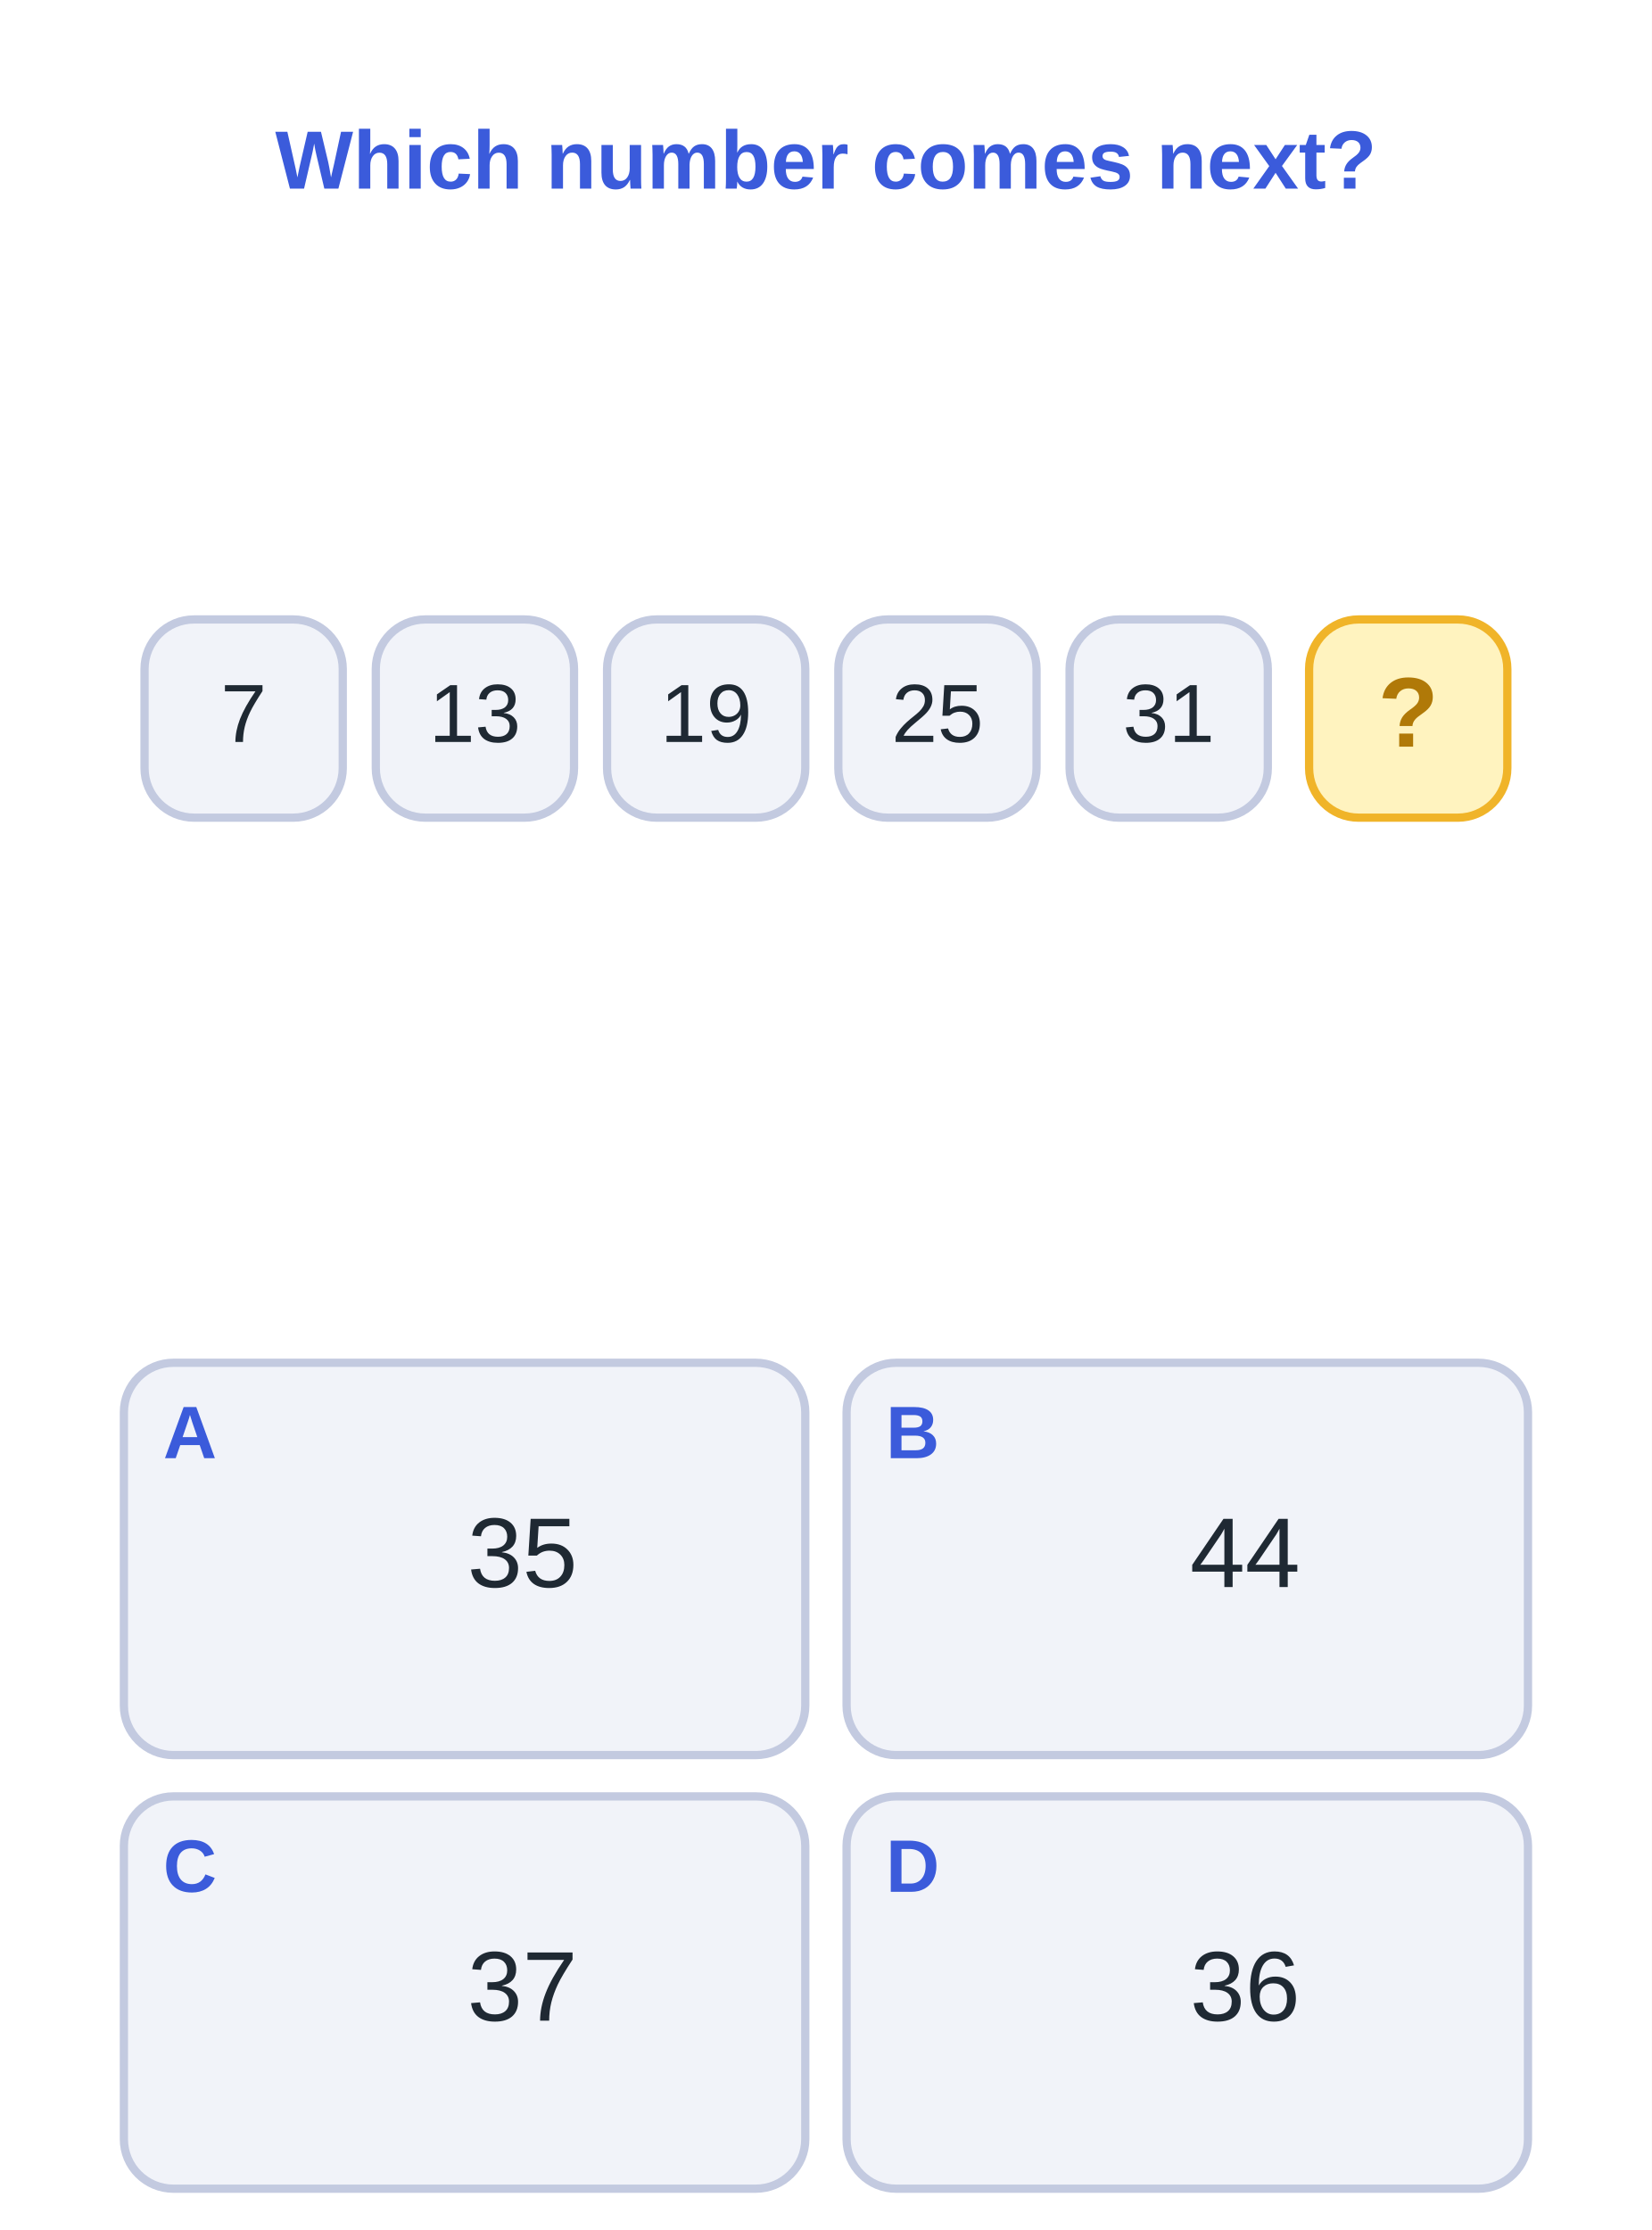
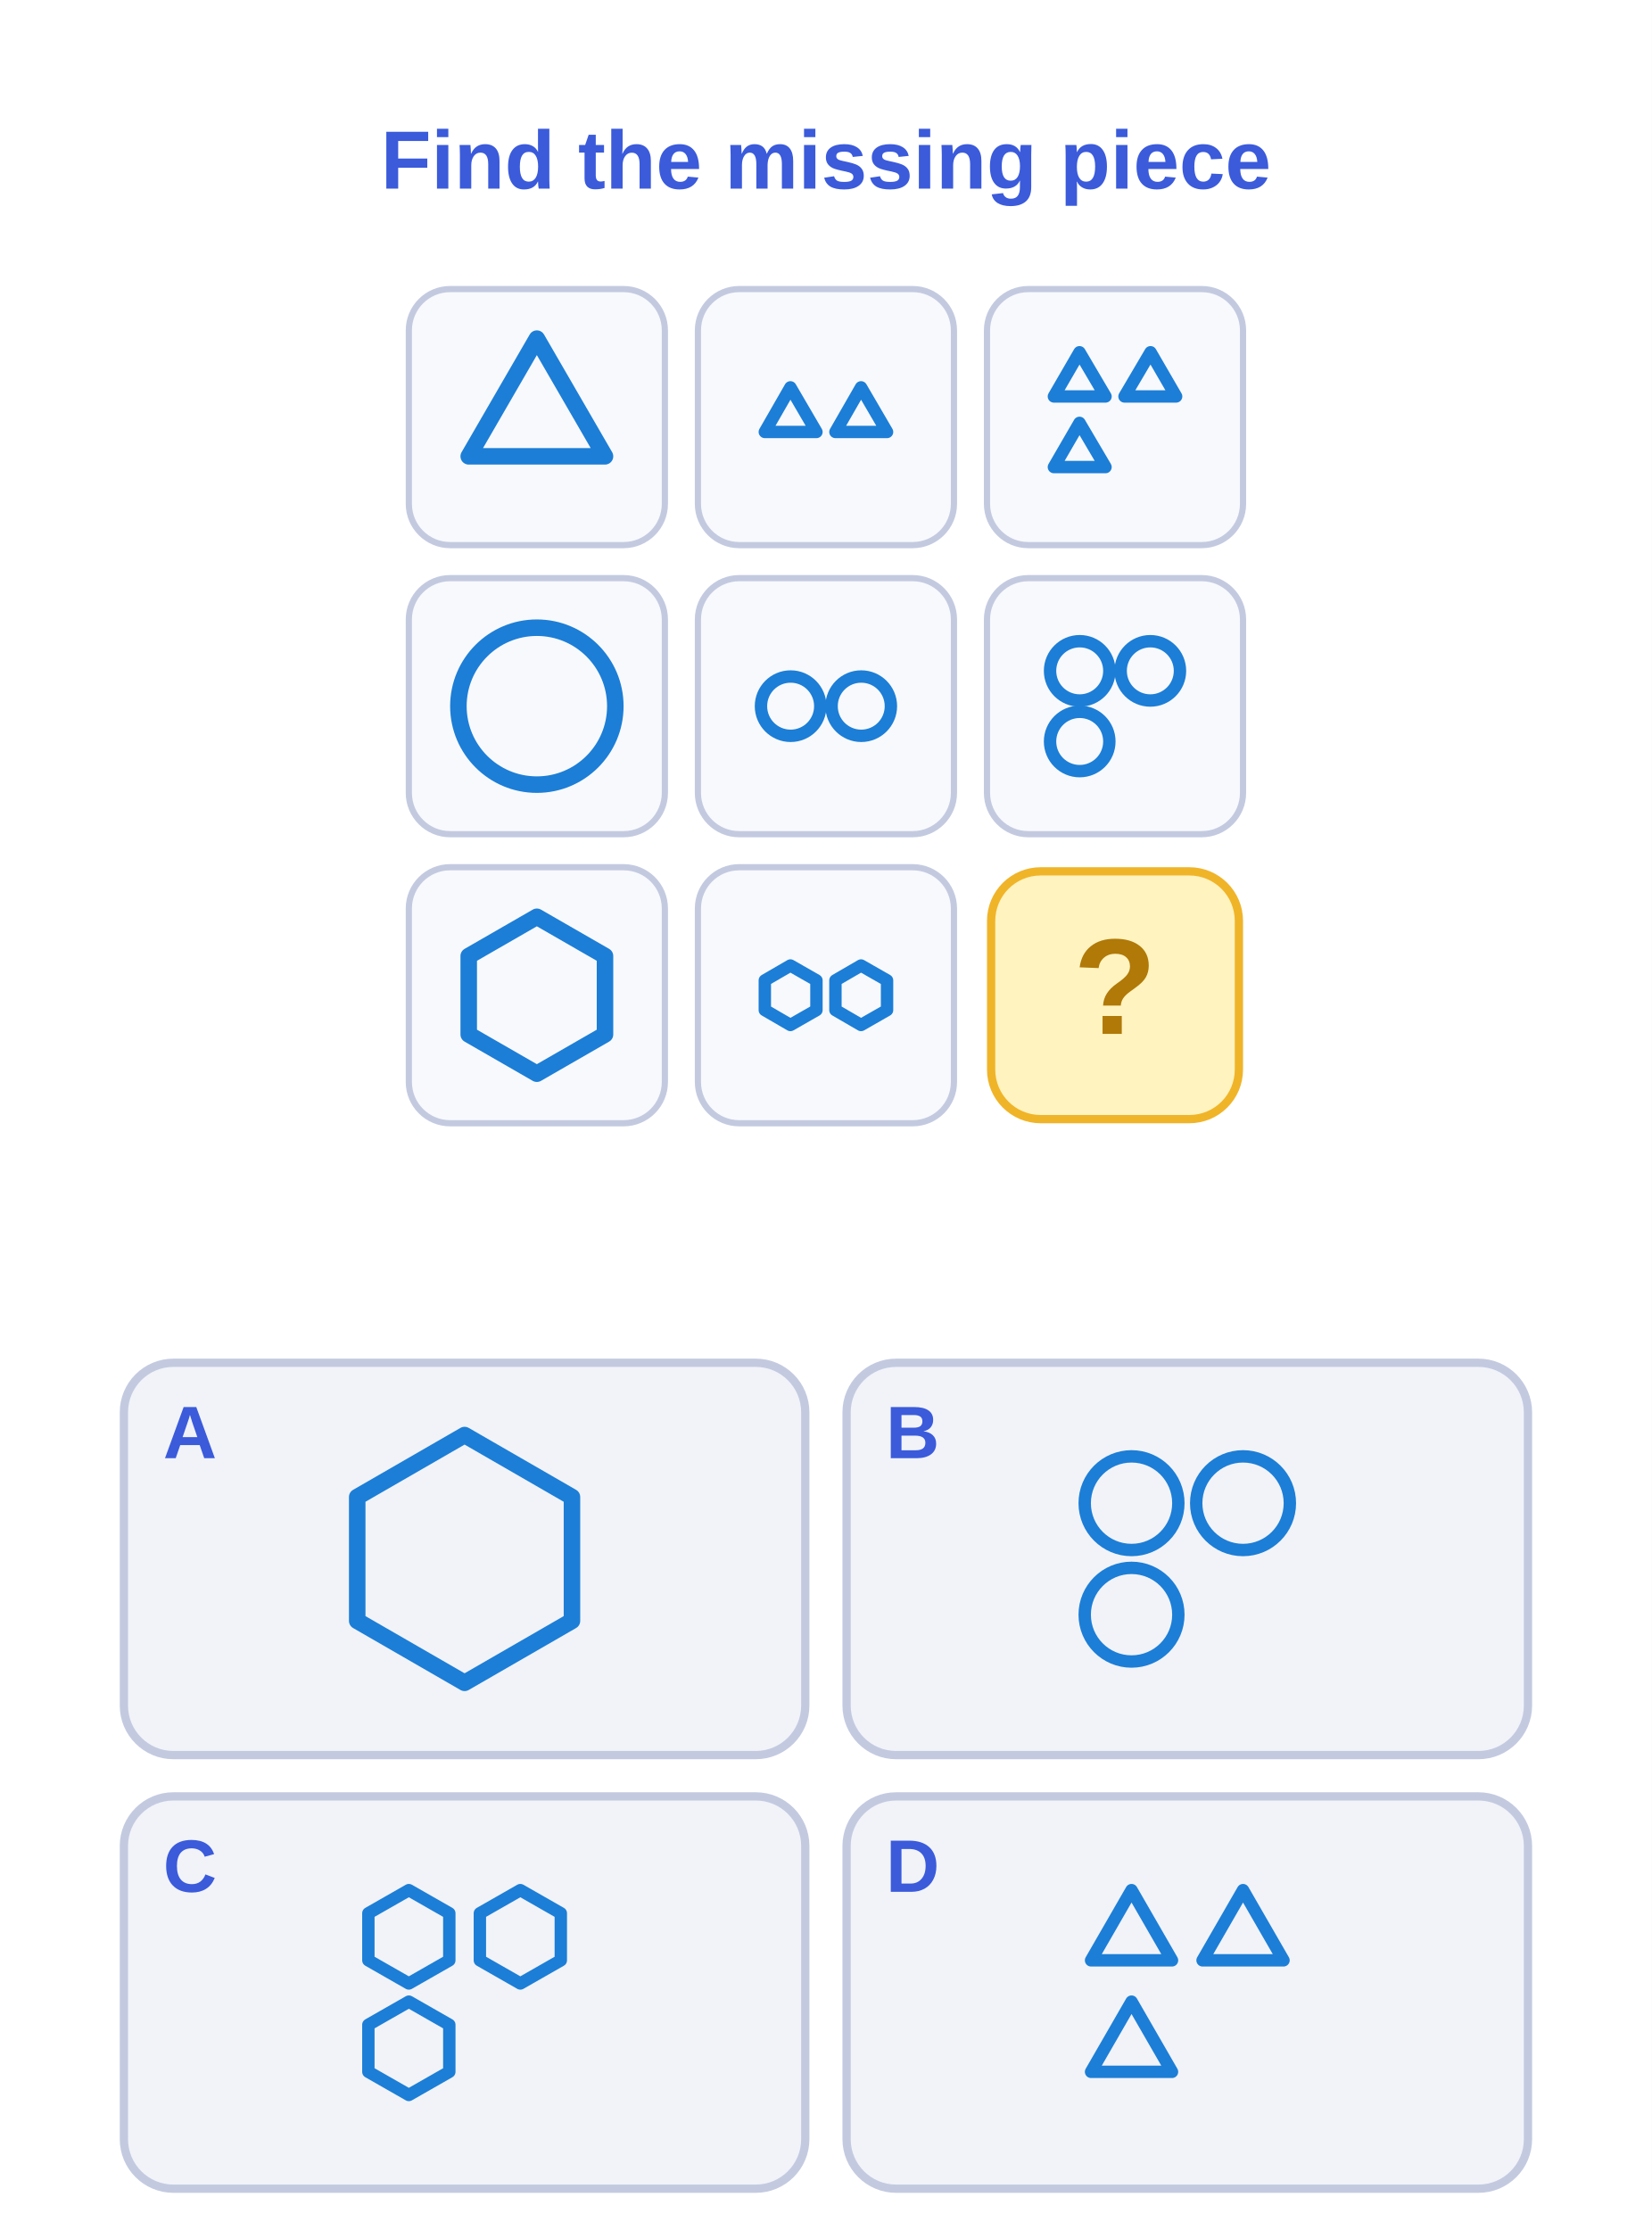
<svg xmlns="http://www.w3.org/2000/svg" viewBox="0 0 400 540" width="400" height="540" font-family="Verdana,Arial,sans-serif">
  <rect x="0" y="0" width="400" height="540" fill="#ffffff" />
-   <text x="200.0" y="40" font-size="20" fill="#3b5bdb" text-anchor="middle" font-weight="bold" dominant-baseline="middle">Which number comes next?</text>
-   <rect x="35.0" y="150" width="48" height="48" rx="12" fill="#f1f3f9" stroke="#c3cae0" stroke-width="2" />
-   <text x="59.0" y="174" font-size="20" fill="#1f2933" text-anchor="middle" font-weight="normal" dominant-baseline="middle">7</text>
-   <rect x="91.0" y="150" width="48" height="48" rx="12" fill="#f1f3f9" stroke="#c3cae0" stroke-width="2" />
-   <text x="115.0" y="174" font-size="20" fill="#1f2933" text-anchor="middle" font-weight="normal" dominant-baseline="middle">13</text>
-   <rect x="147.0" y="150" width="48" height="48" rx="12" fill="#f1f3f9" stroke="#c3cae0" stroke-width="2" />
-   <text x="171.0" y="174" font-size="20" fill="#1f2933" text-anchor="middle" font-weight="normal" dominant-baseline="middle">19</text>
-   <rect x="203.0" y="150" width="48" height="48" rx="12" fill="#f1f3f9" stroke="#c3cae0" stroke-width="2" />
-   <text x="227.0" y="174" font-size="20" fill="#1f2933" text-anchor="middle" font-weight="normal" dominant-baseline="middle">25</text>
-   <rect x="259.0" y="150" width="48" height="48" rx="12" fill="#f1f3f9" stroke="#c3cae0" stroke-width="2" />
-   <text x="283.0" y="174" font-size="20" fill="#1f2933" text-anchor="middle" font-weight="normal" dominant-baseline="middle">31</text>
-   <rect x="317.0" y="150" width="48" height="48" rx="12" fill="#fff3bf" stroke="#f0b429" stroke-width="2" />
-   <text x="341.0" y="174" font-size="24" fill="#b07908" text-anchor="middle" font-weight="bold" dominant-baseline="middle">?</text>
+   <text x="200.0" y="40" font-size="20" fill="#3b5bdb" text-anchor="middle" font-weight="bold" dominant-baseline="middle">Find the missing piece</text>
+   <rect x="99" y="70" width="62" height="62" rx="10" fill="#f8f9fd" stroke="#c3cae0" stroke-width="1.5" />
+   <polygon points="130.0,82.0 146.5,110.5 113.5,110.5" stroke="#1c7ed6" stroke-width="4" fill="none" stroke-linejoin="round" />
+   <rect x="169" y="70" width="62" height="62" rx="10" fill="#f8f9fd" stroke="#c3cae0" stroke-width="1.5" />
+   <polygon points="191.4,93.8 197.7,104.6 185.2,104.6" stroke="#1c7ed6" stroke-width="3" fill="none" stroke-linejoin="round" />
+   <polygon points="208.5,93.8 214.8,104.6 202.3,104.6" stroke="#1c7ed6" stroke-width="3" fill="none" stroke-linejoin="round" />
+   <rect x="239" y="70" width="62" height="62" rx="10" fill="#f8f9fd" stroke="#c3cae0" stroke-width="1.5" />
+   <polygon points="261.4,85.3 267.7,96.0 255.2,96.0" stroke="#1c7ed6" stroke-width="3" fill="none" stroke-linejoin="round" />
+   <polygon points="278.6,85.3 284.8,96.0 272.3,96.0" stroke="#1c7ed6" stroke-width="3" fill="none" stroke-linejoin="round" />
+   <polygon points="261.4,102.4 267.7,113.1 255.2,113.1" stroke="#1c7ed6" stroke-width="3" fill="none" stroke-linejoin="round" />
+   <rect x="99" y="140" width="62" height="62" rx="10" fill="#f8f9fd" stroke="#c3cae0" stroke-width="1.5" />
+   <circle cx="130.0" cy="171.0" r="19.0" stroke="#1c7ed6" stroke-width="4" fill="none" />
+   <rect x="169" y="140" width="62" height="62" rx="10" fill="#f8f9fd" stroke="#c3cae0" stroke-width="1.5" />
+   <circle cx="191.45" cy="171.0" r="7.182" stroke="#1c7ed6" stroke-width="3" fill="none" />
+   <circle cx="208.55" cy="171.0" r="7.182" stroke="#1c7ed6" stroke-width="3" fill="none" />
+   <rect x="239" y="140" width="62" height="62" rx="10" fill="#f8f9fd" stroke="#c3cae0" stroke-width="1.5" />
+   <circle cx="261.45" cy="162.45" r="7.182" stroke="#1c7ed6" stroke-width="3" fill="none" />
+   <circle cx="278.55" cy="162.45" r="7.182" stroke="#1c7ed6" stroke-width="3" fill="none" />
+   <circle cx="261.45" cy="179.55" r="7.182" stroke="#1c7ed6" stroke-width="3" fill="none" />
+   <rect x="99" y="210" width="62" height="62" rx="10" fill="#f8f9fd" stroke="#c3cae0" stroke-width="1.5" />
+   <polygon points="130.0,222.0 146.5,231.5 146.5,250.5 130.0,260.0 113.5,250.5 113.5,231.5" stroke="#1c7ed6" stroke-width="4" fill="none" stroke-linejoin="round" />
+   <rect x="169" y="210" width="62" height="62" rx="10" fill="#f8f9fd" stroke="#c3cae0" stroke-width="1.5" />
+   <polygon points="191.4,233.8 197.7,237.4 197.7,244.6 191.4,248.2 185.2,244.6 185.2,237.4" stroke="#1c7ed6" stroke-width="3" fill="none" stroke-linejoin="round" />
+   <polygon points="208.5,233.8 214.8,237.4 214.8,244.6 208.5,248.2 202.3,244.6 202.3,237.4" stroke="#1c7ed6" stroke-width="3" fill="none" stroke-linejoin="round" />
+   <rect x="240.0" y="211.0" width="60" height="60" rx="12" fill="#fff3bf" stroke="#f0b429" stroke-width="2" />
+   <text x="270.0" y="241.0" font-size="33" fill="#b07908" text-anchor="middle" font-weight="bold" dominant-baseline="middle">?</text>
  <rect x="30" y="330" width="165" height="95" rx="12" fill="#f1f3f9" stroke="#c3cae0" stroke-width="2" />
  <text x="46" y="348" font-size="18" fill="#3b5bdb" text-anchor="middle" font-weight="bold" dominant-baseline="middle">A</text>
-   <text x="126.5" y="377.5" font-size="24" fill="#1f2933" text-anchor="middle" font-weight="normal" dominant-baseline="middle">35</text>
+   <polygon points="112.5,347.5 138.5,362.5 138.5,392.5 112.5,407.5 86.5,392.5 86.5,362.5" stroke="#1c7ed6" stroke-width="4" fill="none" stroke-linejoin="round" />
  <rect x="205" y="330" width="165" height="95" rx="12" fill="#f1f3f9" stroke="#c3cae0" stroke-width="2" />
  <text x="221" y="348" font-size="18" fill="#3b5bdb" text-anchor="middle" font-weight="bold" dominant-baseline="middle">B</text>
-   <text x="301.5" y="377.5" font-size="24" fill="#1f2933" text-anchor="middle" font-weight="normal" dominant-baseline="middle">44</text>
+   <circle cx="274.0" cy="364.0" r="11.34" stroke="#1c7ed6" stroke-width="3" fill="none" />
+   <circle cx="301.0" cy="364.0" r="11.34" stroke="#1c7ed6" stroke-width="3" fill="none" />
+   <circle cx="274.0" cy="391.0" r="11.34" stroke="#1c7ed6" stroke-width="3" fill="none" />
  <rect x="30" y="435" width="165" height="95" rx="12" fill="#f1f3f9" stroke="#c3cae0" stroke-width="2" />
  <text x="46" y="453" font-size="18" fill="#3b5bdb" text-anchor="middle" font-weight="bold" dominant-baseline="middle">C</text>
-   <text x="126.5" y="482.5" font-size="24" fill="#1f2933" text-anchor="middle" font-weight="normal" dominant-baseline="middle">37</text>
+   <polygon points="99.0,457.7 108.8,463.3 108.8,474.7 99.0,480.3 89.2,474.7 89.2,463.3" stroke="#1c7ed6" stroke-width="3" fill="none" stroke-linejoin="round" />
+   <polygon points="126.0,457.7 135.8,463.3 135.8,474.7 126.0,480.3 116.2,474.7 116.2,463.3" stroke="#1c7ed6" stroke-width="3" fill="none" stroke-linejoin="round" />
+   <polygon points="99.0,484.7 108.8,490.3 108.8,501.7 99.0,507.3 89.2,501.7 89.2,490.3" stroke="#1c7ed6" stroke-width="3" fill="none" stroke-linejoin="round" />
  <rect x="205" y="435" width="165" height="95" rx="12" fill="#f1f3f9" stroke="#c3cae0" stroke-width="2" />
  <text x="221" y="453" font-size="18" fill="#3b5bdb" text-anchor="middle" font-weight="bold" dominant-baseline="middle">D</text>
-   <text x="301.5" y="482.5" font-size="24" fill="#1f2933" text-anchor="middle" font-weight="normal" dominant-baseline="middle">36</text>
+   <polygon points="274.0,457.7 283.8,474.7 264.2,474.7" stroke="#1c7ed6" stroke-width="3" fill="none" stroke-linejoin="round" />
+   <polygon points="301.0,457.7 310.8,474.7 291.2,474.7" stroke="#1c7ed6" stroke-width="3" fill="none" stroke-linejoin="round" />
+   <polygon points="274.0,484.7 283.8,501.7 264.2,501.7" stroke="#1c7ed6" stroke-width="3" fill="none" stroke-linejoin="round" />
</svg>
